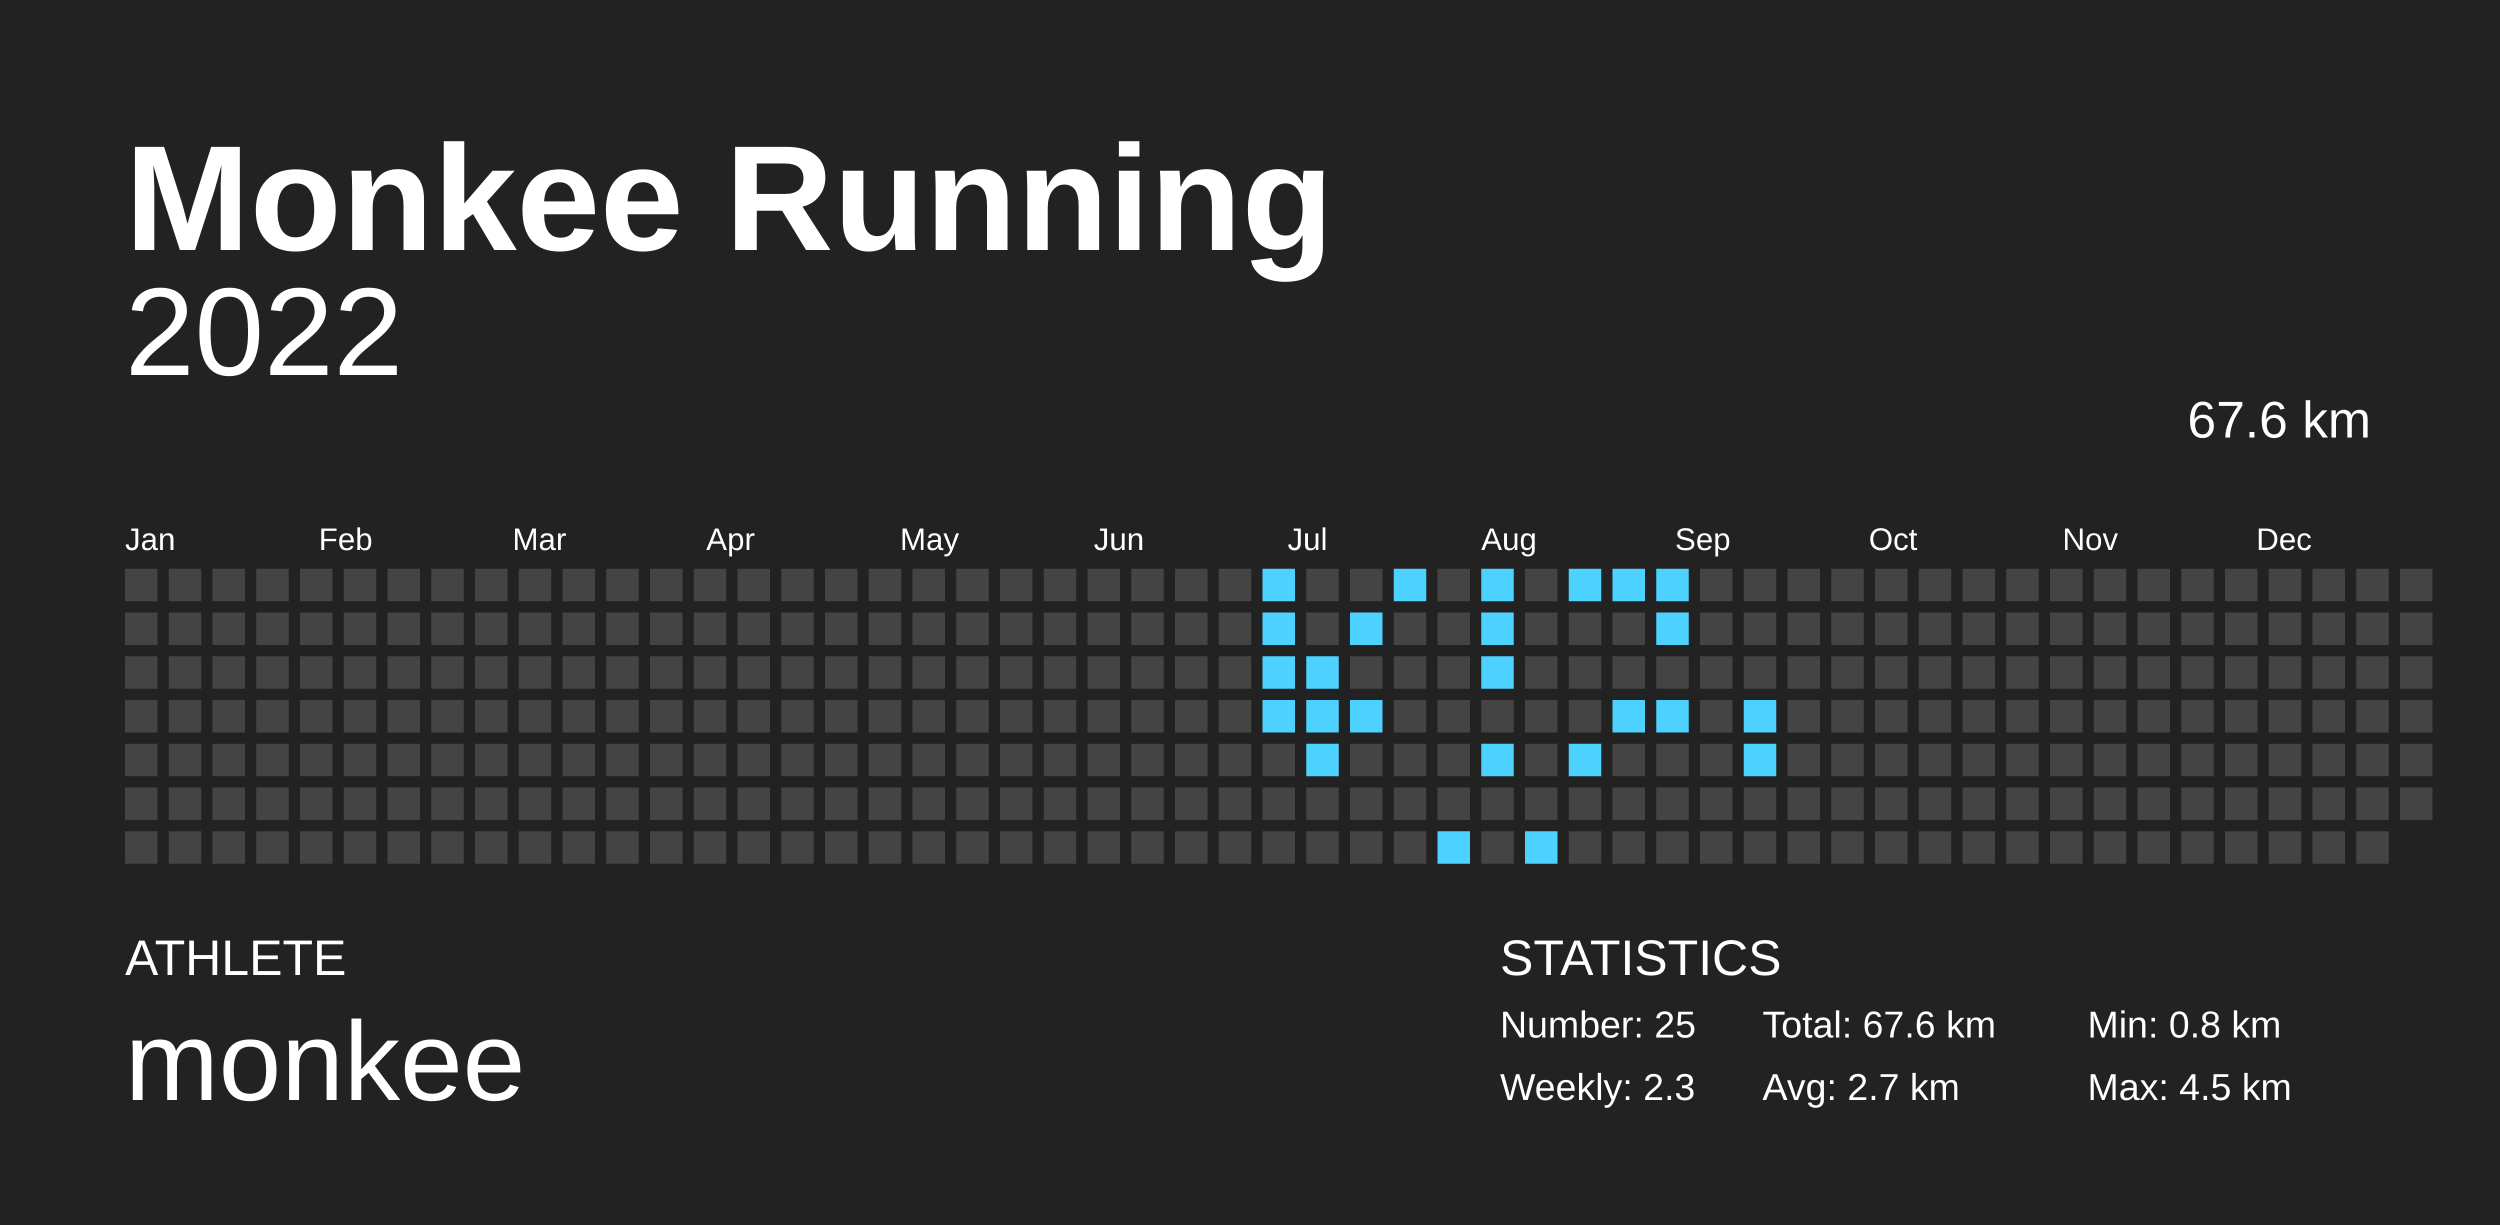
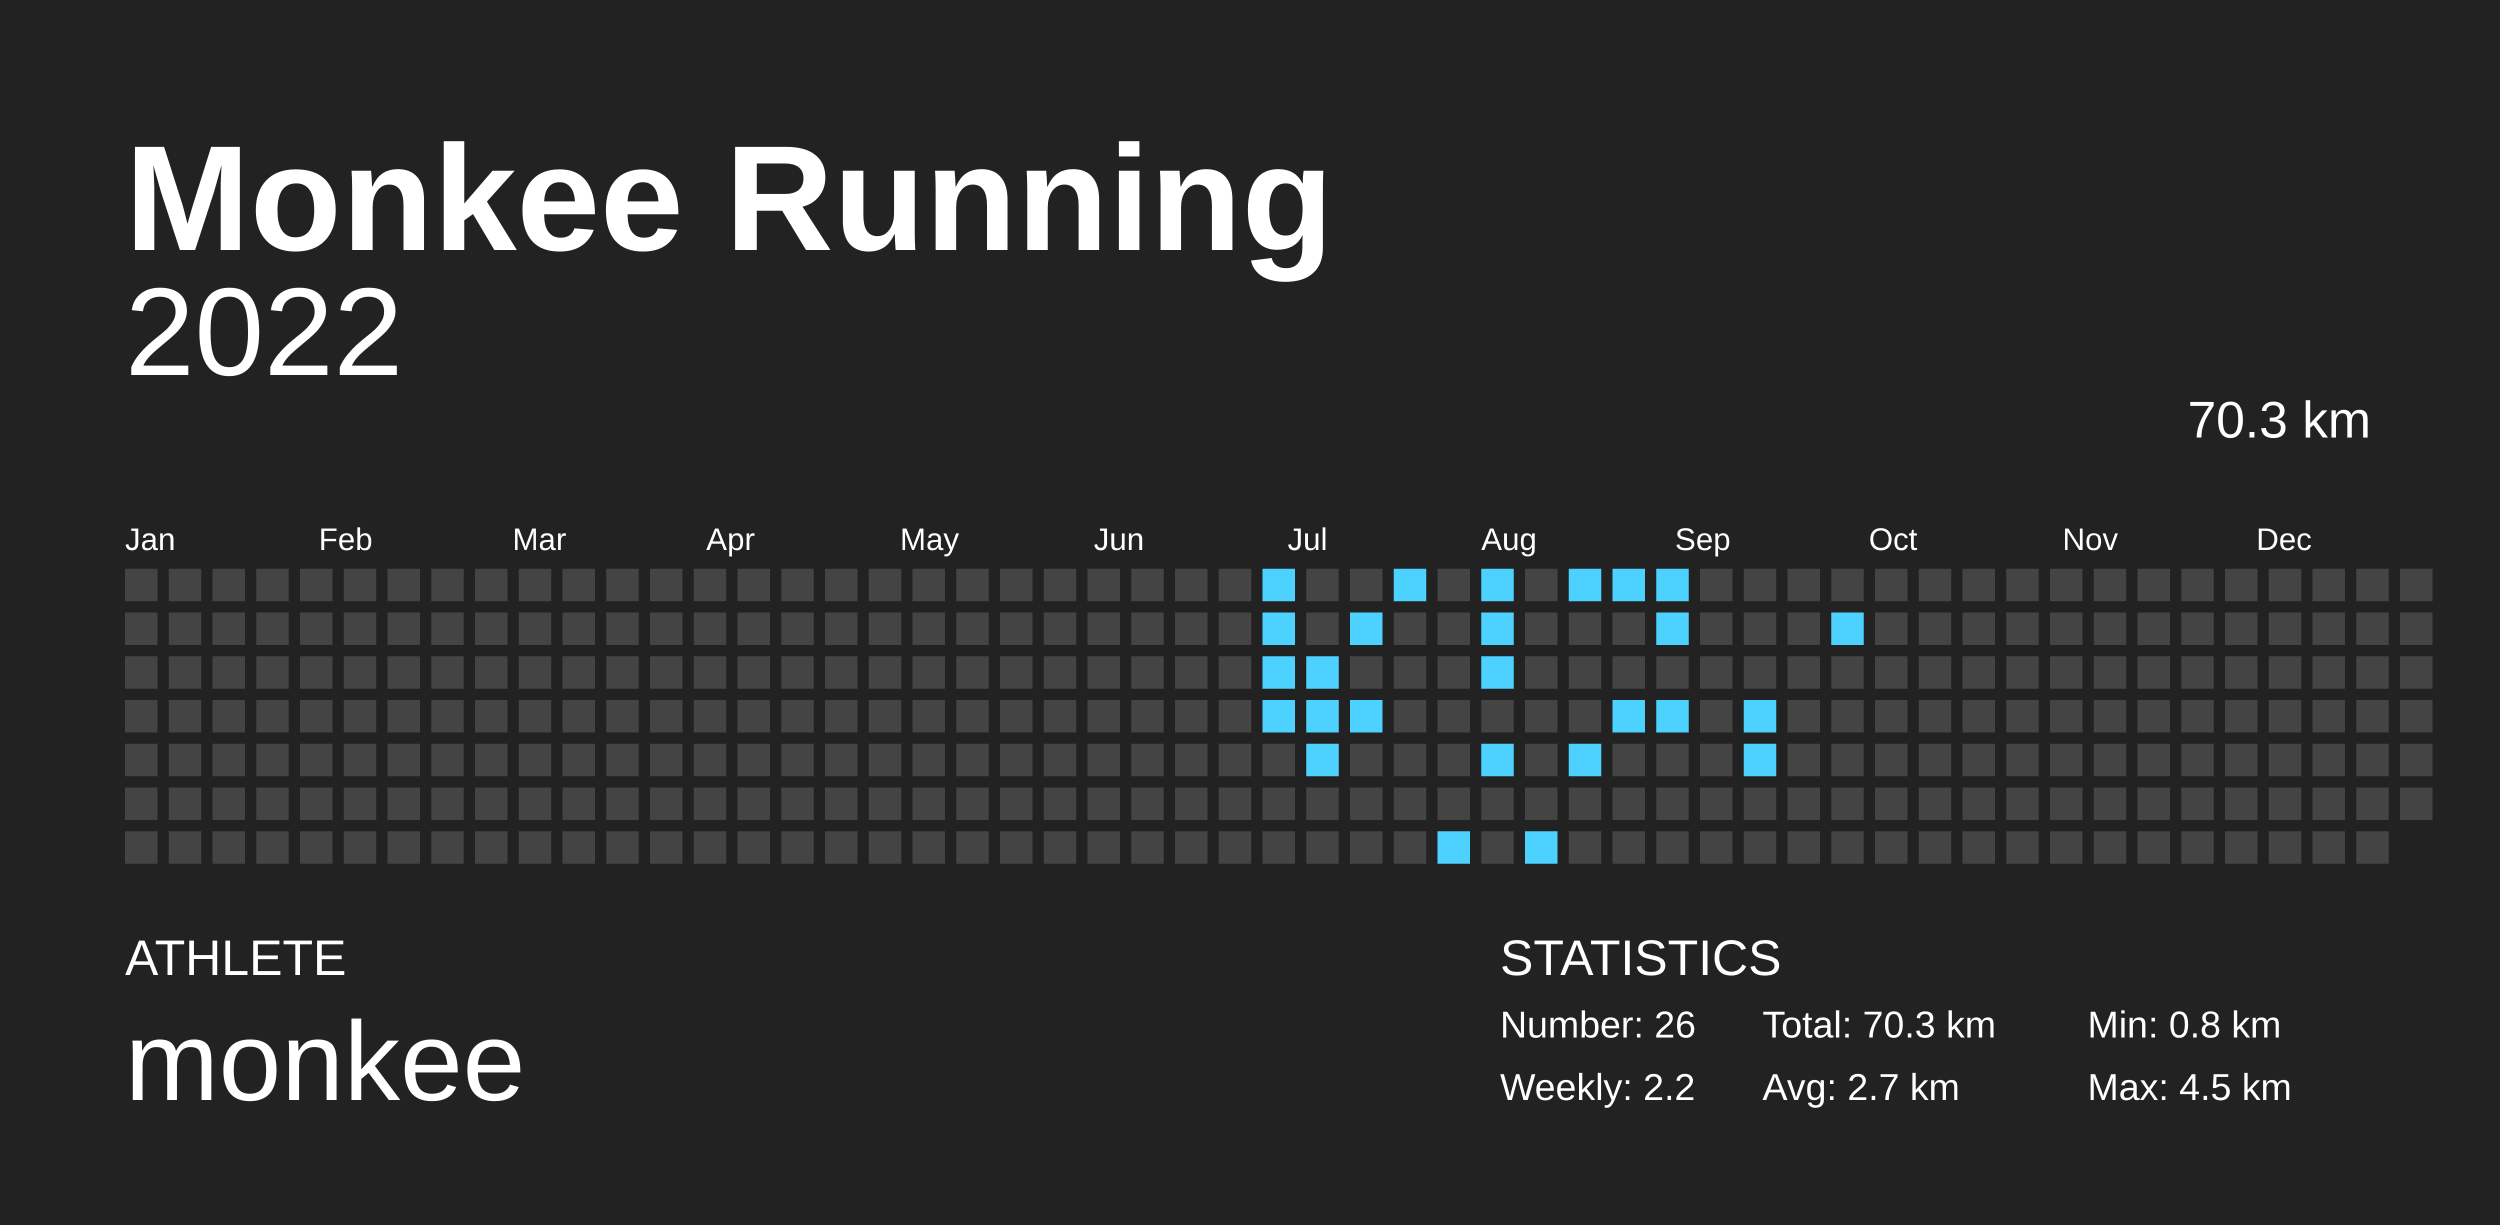
<svg xmlns="http://www.w3.org/2000/svg" baseProfile="full" height="98mm" version="1.1" viewBox="0,0,200,98" width="200mm">
  <defs />
  <rect fill="#222222" height="98" width="200" x="0" y="0" />
  <text fill="#FFFFFF" style="font-size:12px; font-family:Arial; font-weight:bold;" x="10" y="20">Monkee Running</text>
  <text fill="#FFFFFF" style="font-size:4px; font-family:Arial" x="10" y="78">ATHLETE</text>
  <text fill="#FFFFFF" style="font-size:9px; font-family:Arial" x="10" y="88">monkee</text>
  <text fill="#FFFFFF" style="font-size:4px; font-family:Arial" x="120" y="78">STATISTICS</text>
-   <text fill="#FFFFFF" style="font-size:3px; font-family:Arial" x="120" y="83">Number: 25</text>
-   <text fill="#FFFFFF" style="font-size:3px; font-family:Arial" x="120" y="88">Weekly: 2.3</text>
-   <text fill="#FFFFFF" style="font-size:3px; font-family:Arial" x="141" y="83">Total: 67.6 km</text>
+   <text fill="#FFFFFF" style="font-size:3px; font-family:Arial" x="120" y="83">Number: 26</text>
+   <text fill="#FFFFFF" style="font-size:3px; font-family:Arial" x="120" y="88">Weekly: 2.2</text>
+   <text fill="#FFFFFF" style="font-size:3px; font-family:Arial" x="141" y="83">Total: 70.3 km</text>
  <text fill="#FFFFFF" style="font-size:3px; font-family:Arial" x="141" y="88">Avg: 2.7 km</text>
  <text fill="#FFFFFF" style="font-size:3px; font-family:Arial" x="167" y="83">Min: 0.8 km</text>
  <text fill="#FFFFFF" style="font-size:3px; font-family:Arial" x="167" y="88">Max: 4.5 km</text>
  <text alignment-baseline="hanging" fill="#FFFFFF" style="font-size:10.0px; font-family:Arial;" x="10" y="30">2022</text>
-   <text alignment-baseline="hanging" fill="#FFFFFF" style="font-size:4.125px; font-family:Arial;" x="175" y="35">67.6 km</text>
+   <text alignment-baseline="hanging" fill="#FFFFFF" style="font-size:4.125px; font-family:Arial;" x="175" y="35">70.3 km</text>
  <text fill="#FFFFFF" style="font-size:2.5px; font-family:Arial" x="10.0" y="44">Jan</text>
  <text fill="#FFFFFF" style="font-size:2.5px; font-family:Arial" x="25.5" y="44">Feb</text>
  <text fill="#FFFFFF" style="font-size:2.5px; font-family:Arial" x="41.0" y="44">Mar</text>
  <text fill="#FFFFFF" style="font-size:2.5px; font-family:Arial" x="56.5" y="44">Apr</text>
  <text fill="#FFFFFF" style="font-size:2.5px; font-family:Arial" x="72.0" y="44">May</text>
  <text fill="#FFFFFF" style="font-size:2.5px; font-family:Arial" x="87.5" y="44">Jun</text>
  <text fill="#FFFFFF" style="font-size:2.5px; font-family:Arial" x="103.0" y="44">Jul</text>
  <text fill="#FFFFFF" style="font-size:2.5px; font-family:Arial" x="118.5" y="44">Aug</text>
  <text fill="#FFFFFF" style="font-size:2.5px; font-family:Arial" x="134.0" y="44">Sep</text>
  <text fill="#FFFFFF" style="font-size:2.5px; font-family:Arial" x="149.5" y="44">Oct</text>
  <text fill="#FFFFFF" style="font-size:2.5px; font-family:Arial" x="165.0" y="44">Nov</text>
  <text fill="#FFFFFF" style="font-size:2.5px; font-family:Arial" x="180.5" y="44">Dec</text>
  <rect fill="#444444" height="2.6" width="2.6" x="10.0" y="45.5" />
  <rect fill="#444444" height="2.6" width="2.6" x="10.0" y="49.0" />
  <rect fill="#444444" height="2.6" width="2.6" x="10.0" y="52.5" />
  <rect fill="#444444" height="2.6" width="2.6" x="10.0" y="56.0" />
  <rect fill="#444444" height="2.6" width="2.6" x="10.0" y="59.5" />
  <rect fill="#444444" height="2.6" width="2.6" x="10.0" y="63.0" />
  <rect fill="#444444" height="2.6" width="2.6" x="10.0" y="66.5" />
  <rect fill="#444444" height="2.6" width="2.6" x="13.5" y="45.5" />
  <rect fill="#444444" height="2.6" width="2.6" x="13.5" y="49.0" />
  <rect fill="#444444" height="2.6" width="2.6" x="13.5" y="52.5" />
  <rect fill="#444444" height="2.6" width="2.6" x="13.5" y="56.0" />
  <rect fill="#444444" height="2.6" width="2.6" x="13.5" y="59.5" />
  <rect fill="#444444" height="2.6" width="2.6" x="13.5" y="63.0" />
  <rect fill="#444444" height="2.6" width="2.6" x="13.5" y="66.5" />
  <rect fill="#444444" height="2.6" width="2.6" x="17.0" y="45.5" />
  <rect fill="#444444" height="2.6" width="2.6" x="17.0" y="49.0" />
  <rect fill="#444444" height="2.6" width="2.6" x="17.0" y="52.5" />
  <rect fill="#444444" height="2.6" width="2.6" x="17.0" y="56.0" />
  <rect fill="#444444" height="2.6" width="2.6" x="17.0" y="59.5" />
  <rect fill="#444444" height="2.6" width="2.6" x="17.0" y="63.0" />
  <rect fill="#444444" height="2.6" width="2.6" x="17.0" y="66.5" />
  <rect fill="#444444" height="2.6" width="2.6" x="20.5" y="45.5" />
  <rect fill="#444444" height="2.6" width="2.6" x="20.5" y="49.0" />
  <rect fill="#444444" height="2.6" width="2.6" x="20.5" y="52.5" />
  <rect fill="#444444" height="2.6" width="2.6" x="20.5" y="56.0" />
  <rect fill="#444444" height="2.6" width="2.6" x="20.5" y="59.5" />
  <rect fill="#444444" height="2.6" width="2.6" x="20.5" y="63.0" />
  <rect fill="#444444" height="2.6" width="2.6" x="20.5" y="66.5" />
  <rect fill="#444444" height="2.6" width="2.6" x="24.0" y="45.5" />
  <rect fill="#444444" height="2.6" width="2.6" x="24.0" y="49.0" />
  <rect fill="#444444" height="2.6" width="2.6" x="24.0" y="52.5" />
  <rect fill="#444444" height="2.6" width="2.6" x="24.0" y="56.0" />
  <rect fill="#444444" height="2.6" width="2.6" x="24.0" y="59.5" />
  <rect fill="#444444" height="2.6" width="2.6" x="24.0" y="63.0" />
  <rect fill="#444444" height="2.6" width="2.6" x="24.0" y="66.5" />
  <rect fill="#444444" height="2.6" width="2.6" x="27.5" y="45.5" />
  <rect fill="#444444" height="2.6" width="2.6" x="27.5" y="49.0" />
  <rect fill="#444444" height="2.6" width="2.6" x="27.5" y="52.5" />
  <rect fill="#444444" height="2.6" width="2.6" x="27.5" y="56.0" />
  <rect fill="#444444" height="2.6" width="2.6" x="27.5" y="59.5" />
  <rect fill="#444444" height="2.6" width="2.6" x="27.5" y="63.0" />
  <rect fill="#444444" height="2.6" width="2.6" x="27.5" y="66.5" />
  <rect fill="#444444" height="2.6" width="2.6" x="31.0" y="45.5" />
  <rect fill="#444444" height="2.6" width="2.6" x="31.0" y="49.0" />
  <rect fill="#444444" height="2.6" width="2.6" x="31.0" y="52.5" />
  <rect fill="#444444" height="2.6" width="2.6" x="31.0" y="56.0" />
  <rect fill="#444444" height="2.6" width="2.6" x="31.0" y="59.5" />
  <rect fill="#444444" height="2.6" width="2.6" x="31.0" y="63.0" />
  <rect fill="#444444" height="2.6" width="2.6" x="31.0" y="66.5" />
  <rect fill="#444444" height="2.6" width="2.6" x="34.5" y="45.5" />
  <rect fill="#444444" height="2.6" width="2.6" x="34.5" y="49.0" />
  <rect fill="#444444" height="2.6" width="2.6" x="34.5" y="52.5" />
  <rect fill="#444444" height="2.6" width="2.6" x="34.5" y="56.0" />
  <rect fill="#444444" height="2.6" width="2.6" x="34.5" y="59.5" />
  <rect fill="#444444" height="2.6" width="2.6" x="34.5" y="63.0" />
  <rect fill="#444444" height="2.6" width="2.6" x="34.5" y="66.5" />
  <rect fill="#444444" height="2.6" width="2.6" x="38.0" y="45.5" />
  <rect fill="#444444" height="2.6" width="2.6" x="38.0" y="49.0" />
  <rect fill="#444444" height="2.6" width="2.6" x="38.0" y="52.5" />
  <rect fill="#444444" height="2.6" width="2.6" x="38.0" y="56.0" />
  <rect fill="#444444" height="2.6" width="2.6" x="38.0" y="59.5" />
  <rect fill="#444444" height="2.6" width="2.6" x="38.0" y="63.0" />
  <rect fill="#444444" height="2.6" width="2.6" x="38.0" y="66.5" />
  <rect fill="#444444" height="2.6" width="2.6" x="41.5" y="45.5" />
  <rect fill="#444444" height="2.6" width="2.6" x="41.5" y="49.0" />
  <rect fill="#444444" height="2.6" width="2.6" x="41.5" y="52.5" />
  <rect fill="#444444" height="2.6" width="2.6" x="41.5" y="56.0" />
  <rect fill="#444444" height="2.6" width="2.6" x="41.5" y="59.5" />
  <rect fill="#444444" height="2.6" width="2.6" x="41.5" y="63.0" />
  <rect fill="#444444" height="2.6" width="2.6" x="41.5" y="66.5" />
  <rect fill="#444444" height="2.6" width="2.6" x="45.0" y="45.5" />
  <rect fill="#444444" height="2.6" width="2.6" x="45.0" y="49.0" />
  <rect fill="#444444" height="2.6" width="2.6" x="45.0" y="52.5" />
  <rect fill="#444444" height="2.6" width="2.6" x="45.0" y="56.0" />
  <rect fill="#444444" height="2.6" width="2.6" x="45.0" y="59.5" />
  <rect fill="#444444" height="2.6" width="2.6" x="45.0" y="63.0" />
  <rect fill="#444444" height="2.6" width="2.6" x="45.0" y="66.5" />
  <rect fill="#444444" height="2.6" width="2.6" x="48.5" y="45.5" />
  <rect fill="#444444" height="2.6" width="2.6" x="48.5" y="49.0" />
  <rect fill="#444444" height="2.6" width="2.6" x="48.5" y="52.5" />
  <rect fill="#444444" height="2.6" width="2.6" x="48.5" y="56.0" />
  <rect fill="#444444" height="2.6" width="2.6" x="48.5" y="59.5" />
  <rect fill="#444444" height="2.6" width="2.6" x="48.5" y="63.0" />
  <rect fill="#444444" height="2.6" width="2.6" x="48.5" y="66.5" />
  <rect fill="#444444" height="2.6" width="2.6" x="52.0" y="45.5" />
  <rect fill="#444444" height="2.6" width="2.6" x="52.0" y="49.0" />
  <rect fill="#444444" height="2.6" width="2.6" x="52.0" y="52.5" />
  <rect fill="#444444" height="2.6" width="2.6" x="52.0" y="56.0" />
  <rect fill="#444444" height="2.6" width="2.6" x="52.0" y="59.5" />
  <rect fill="#444444" height="2.6" width="2.6" x="52.0" y="63.0" />
  <rect fill="#444444" height="2.6" width="2.6" x="52.0" y="66.5" />
  <rect fill="#444444" height="2.6" width="2.6" x="55.5" y="45.5" />
  <rect fill="#444444" height="2.6" width="2.6" x="55.5" y="49.0" />
  <rect fill="#444444" height="2.6" width="2.6" x="55.5" y="52.5" />
  <rect fill="#444444" height="2.6" width="2.6" x="55.5" y="56.0" />
  <rect fill="#444444" height="2.6" width="2.6" x="55.5" y="59.5" />
  <rect fill="#444444" height="2.6" width="2.6" x="55.5" y="63.0" />
  <rect fill="#444444" height="2.6" width="2.6" x="55.5" y="66.5" />
  <rect fill="#444444" height="2.6" width="2.6" x="59.0" y="45.5" />
  <rect fill="#444444" height="2.6" width="2.6" x="59.0" y="49.0" />
  <rect fill="#444444" height="2.6" width="2.6" x="59.0" y="52.5" />
  <rect fill="#444444" height="2.6" width="2.6" x="59.0" y="56.0" />
  <rect fill="#444444" height="2.6" width="2.6" x="59.0" y="59.5" />
  <rect fill="#444444" height="2.6" width="2.6" x="59.0" y="63.0" />
  <rect fill="#444444" height="2.6" width="2.6" x="59.0" y="66.5" />
  <rect fill="#444444" height="2.6" width="2.6" x="62.5" y="45.5" />
  <rect fill="#444444" height="2.6" width="2.6" x="62.5" y="49.0" />
  <rect fill="#444444" height="2.6" width="2.6" x="62.5" y="52.5" />
  <rect fill="#444444" height="2.6" width="2.6" x="62.5" y="56.0" />
  <rect fill="#444444" height="2.6" width="2.6" x="62.5" y="59.5" />
  <rect fill="#444444" height="2.6" width="2.6" x="62.5" y="63.0" />
  <rect fill="#444444" height="2.6" width="2.6" x="62.5" y="66.5" />
  <rect fill="#444444" height="2.6" width="2.6" x="66.0" y="45.5" />
  <rect fill="#444444" height="2.6" width="2.6" x="66.0" y="49.0" />
  <rect fill="#444444" height="2.6" width="2.6" x="66.0" y="52.5" />
  <rect fill="#444444" height="2.6" width="2.6" x="66.0" y="56.0" />
  <rect fill="#444444" height="2.6" width="2.6" x="66.0" y="59.5" />
  <rect fill="#444444" height="2.6" width="2.6" x="66.0" y="63.0" />
  <rect fill="#444444" height="2.6" width="2.6" x="66.0" y="66.5" />
  <rect fill="#444444" height="2.6" width="2.6" x="69.5" y="45.5" />
  <rect fill="#444444" height="2.6" width="2.6" x="69.5" y="49.0" />
  <rect fill="#444444" height="2.6" width="2.6" x="69.5" y="52.5" />
  <rect fill="#444444" height="2.6" width="2.6" x="69.5" y="56.0" />
  <rect fill="#444444" height="2.6" width="2.6" x="69.5" y="59.5" />
  <rect fill="#444444" height="2.6" width="2.6" x="69.5" y="63.0" />
  <rect fill="#444444" height="2.6" width="2.6" x="69.5" y="66.5" />
  <rect fill="#444444" height="2.6" width="2.6" x="73.0" y="45.5" />
  <rect fill="#444444" height="2.6" width="2.6" x="73.0" y="49.0" />
  <rect fill="#444444" height="2.6" width="2.6" x="73.0" y="52.5" />
  <rect fill="#444444" height="2.6" width="2.6" x="73.0" y="56.0" />
  <rect fill="#444444" height="2.6" width="2.6" x="73.0" y="59.5" />
  <rect fill="#444444" height="2.6" width="2.6" x="73.0" y="63.0" />
  <rect fill="#444444" height="2.6" width="2.6" x="73.0" y="66.5" />
  <rect fill="#444444" height="2.6" width="2.6" x="76.5" y="45.5" />
  <rect fill="#444444" height="2.6" width="2.6" x="76.5" y="49.0" />
  <rect fill="#444444" height="2.6" width="2.6" x="76.5" y="52.5" />
  <rect fill="#444444" height="2.6" width="2.6" x="76.5" y="56.0" />
  <rect fill="#444444" height="2.6" width="2.6" x="76.5" y="59.5" />
  <rect fill="#444444" height="2.6" width="2.6" x="76.5" y="63.0" />
  <rect fill="#444444" height="2.6" width="2.6" x="76.5" y="66.5" />
  <rect fill="#444444" height="2.6" width="2.6" x="80.0" y="45.5" />
  <rect fill="#444444" height="2.6" width="2.6" x="80.0" y="49.0" />
  <rect fill="#444444" height="2.6" width="2.6" x="80.0" y="52.5" />
  <rect fill="#444444" height="2.6" width="2.6" x="80.0" y="56.0" />
  <rect fill="#444444" height="2.6" width="2.6" x="80.0" y="59.5" />
  <rect fill="#444444" height="2.6" width="2.6" x="80.0" y="63.0" />
  <rect fill="#444444" height="2.6" width="2.6" x="80.0" y="66.5" />
  <rect fill="#444444" height="2.6" width="2.6" x="83.5" y="45.5" />
  <rect fill="#444444" height="2.6" width="2.6" x="83.5" y="49.0" />
  <rect fill="#444444" height="2.6" width="2.6" x="83.5" y="52.5" />
  <rect fill="#444444" height="2.6" width="2.6" x="83.5" y="56.0" />
  <rect fill="#444444" height="2.6" width="2.6" x="83.5" y="59.5" />
  <rect fill="#444444" height="2.6" width="2.6" x="83.5" y="63.0" />
  <rect fill="#444444" height="2.6" width="2.6" x="83.5" y="66.5" />
  <rect fill="#444444" height="2.6" width="2.6" x="87.0" y="45.5" />
  <rect fill="#444444" height="2.6" width="2.6" x="87.0" y="49.0" />
  <rect fill="#444444" height="2.6" width="2.6" x="87.0" y="52.5" />
  <rect fill="#444444" height="2.6" width="2.6" x="87.0" y="56.0" />
  <rect fill="#444444" height="2.6" width="2.6" x="87.0" y="59.5" />
  <rect fill="#444444" height="2.6" width="2.6" x="87.0" y="63.0" />
  <rect fill="#444444" height="2.6" width="2.6" x="87.0" y="66.5" />
  <rect fill="#444444" height="2.6" width="2.6" x="90.5" y="45.5" />
  <rect fill="#444444" height="2.6" width="2.6" x="90.5" y="49.0" />
  <rect fill="#444444" height="2.6" width="2.6" x="90.5" y="52.5" />
  <rect fill="#444444" height="2.6" width="2.6" x="90.5" y="56.0" />
  <rect fill="#444444" height="2.6" width="2.6" x="90.5" y="59.5" />
  <rect fill="#444444" height="2.6" width="2.6" x="90.5" y="63.0" />
  <rect fill="#444444" height="2.6" width="2.6" x="90.5" y="66.5" />
  <rect fill="#444444" height="2.6" width="2.6" x="94.0" y="45.5" />
  <rect fill="#444444" height="2.6" width="2.6" x="94.0" y="49.0" />
  <rect fill="#444444" height="2.6" width="2.6" x="94.0" y="52.5" />
  <rect fill="#444444" height="2.6" width="2.6" x="94.0" y="56.0" />
  <rect fill="#444444" height="2.6" width="2.6" x="94.0" y="59.5" />
  <rect fill="#444444" height="2.6" width="2.6" x="94.0" y="63.0" />
  <rect fill="#444444" height="2.6" width="2.6" x="94.0" y="66.5" />
  <rect fill="#444444" height="2.6" width="2.6" x="97.5" y="45.5" />
  <rect fill="#444444" height="2.6" width="2.6" x="97.5" y="49.0" />
  <rect fill="#444444" height="2.6" width="2.6" x="97.5" y="52.5" />
  <rect fill="#444444" height="2.6" width="2.6" x="97.5" y="56.0" />
  <rect fill="#444444" height="2.6" width="2.6" x="97.5" y="59.5" />
  <rect fill="#444444" height="2.6" width="2.6" x="97.5" y="63.0" />
  <rect fill="#444444" height="2.6" width="2.6" x="97.5" y="66.5" />
  <rect fill="#4dd2ff" height="2.6" width="2.6" x="101.0" y="45.5" />
  <rect fill="#4dd2ff" height="2.6" width="2.6" x="101.0" y="49.0" />
  <rect fill="#4dd2ff" height="2.6" width="2.6" x="101.0" y="52.5" />
  <rect fill="#4dd2ff" height="2.6" width="2.6" x="101.0" y="56.0" />
  <rect fill="#444444" height="2.6" width="2.6" x="101.0" y="59.5" />
  <rect fill="#444444" height="2.6" width="2.6" x="101.0" y="63.0" />
  <rect fill="#444444" height="2.6" width="2.6" x="101.0" y="66.5" />
  <rect fill="#444444" height="2.6" width="2.6" x="104.5" y="45.5" />
  <rect fill="#444444" height="2.6" width="2.6" x="104.5" y="49.0" />
  <rect fill="#4dd2ff" height="2.6" width="2.6" x="104.5" y="52.5" />
  <rect fill="#4dd2ff" height="2.6" width="2.6" x="104.5" y="56.0" />
  <rect fill="#4dd2ff" height="2.6" width="2.6" x="104.5" y="59.5" />
  <rect fill="#444444" height="2.6" width="2.6" x="104.5" y="63.0" />
  <rect fill="#444444" height="2.6" width="2.6" x="104.5" y="66.5" />
  <rect fill="#444444" height="2.6" width="2.6" x="108.0" y="45.5" />
  <rect fill="#4dd2ff" height="2.6" width="2.6" x="108.0" y="49.0" />
  <rect fill="#444444" height="2.6" width="2.6" x="108.0" y="52.5" />
  <rect fill="#4dd2ff" height="2.6" width="2.6" x="108.0" y="56.0" />
  <rect fill="#444444" height="2.6" width="2.6" x="108.0" y="59.5" />
  <rect fill="#444444" height="2.6" width="2.6" x="108.0" y="63.0" />
  <rect fill="#444444" height="2.6" width="2.6" x="108.0" y="66.5" />
  <rect fill="#4dd2ff" height="2.6" width="2.6" x="111.5" y="45.5" />
  <rect fill="#444444" height="2.6" width="2.6" x="111.5" y="49.0" />
  <rect fill="#444444" height="2.6" width="2.6" x="111.5" y="52.5" />
  <rect fill="#444444" height="2.6" width="2.6" x="111.5" y="56.0" />
  <rect fill="#444444" height="2.6" width="2.6" x="111.5" y="59.5" />
  <rect fill="#444444" height="2.6" width="2.6" x="111.5" y="63.0" />
  <rect fill="#444444" height="2.6" width="2.6" x="111.5" y="66.5" />
  <rect fill="#444444" height="2.6" width="2.6" x="115.0" y="45.5" />
  <rect fill="#444444" height="2.6" width="2.6" x="115.0" y="49.0" />
  <rect fill="#444444" height="2.6" width="2.6" x="115.0" y="52.5" />
  <rect fill="#444444" height="2.6" width="2.6" x="115.0" y="56.0" />
  <rect fill="#444444" height="2.6" width="2.6" x="115.0" y="59.5" />
  <rect fill="#444444" height="2.6" width="2.6" x="115.0" y="63.0" />
  <rect fill="#4dd2ff" height="2.6" width="2.6" x="115.0" y="66.5" />
  <rect fill="#4dd2ff" height="2.6" width="2.6" x="118.5" y="45.5" />
  <rect fill="#4dd2ff" height="2.6" width="2.6" x="118.5" y="49.0" />
  <rect fill="#4dd2ff" height="2.6" width="2.6" x="118.5" y="52.5" />
  <rect fill="#444444" height="2.6" width="2.6" x="118.5" y="56.0" />
  <rect fill="#4dd2ff" height="2.6" width="2.6" x="118.5" y="59.5" />
  <rect fill="#444444" height="2.6" width="2.6" x="118.5" y="63.0" />
  <rect fill="#444444" height="2.6" width="2.6" x="118.5" y="66.5" />
  <rect fill="#444444" height="2.6" width="2.6" x="122.0" y="45.5" />
  <rect fill="#444444" height="2.6" width="2.6" x="122.0" y="49.0" />
  <rect fill="#444444" height="2.6" width="2.6" x="122.0" y="52.5" />
  <rect fill="#444444" height="2.6" width="2.6" x="122.0" y="56.0" />
  <rect fill="#444444" height="2.6" width="2.6" x="122.0" y="59.5" />
  <rect fill="#444444" height="2.6" width="2.6" x="122.0" y="63.0" />
  <rect fill="#4dd2ff" height="2.6" width="2.6" x="122.0" y="66.5" />
  <rect fill="#4dd2ff" height="2.6" width="2.6" x="125.5" y="45.5" />
  <rect fill="#444444" height="2.6" width="2.6" x="125.5" y="49.0" />
  <rect fill="#444444" height="2.6" width="2.6" x="125.5" y="52.5" />
  <rect fill="#444444" height="2.6" width="2.6" x="125.5" y="56.0" />
  <rect fill="#4dd2ff" height="2.6" width="2.6" x="125.5" y="59.5" />
  <rect fill="#444444" height="2.6" width="2.6" x="125.5" y="63.0" />
  <rect fill="#444444" height="2.6" width="2.6" x="125.5" y="66.5" />
  <rect fill="#4dd2ff" height="2.6" width="2.6" x="129.0" y="45.5" />
  <rect fill="#444444" height="2.6" width="2.6" x="129.0" y="49.0" />
  <rect fill="#444444" height="2.6" width="2.6" x="129.0" y="52.5" />
  <rect fill="#4dd2ff" height="2.6" width="2.6" x="129.0" y="56.0" />
  <rect fill="#444444" height="2.6" width="2.6" x="129.0" y="59.5" />
  <rect fill="#444444" height="2.6" width="2.6" x="129.0" y="63.0" />
  <rect fill="#444444" height="2.6" width="2.6" x="129.0" y="66.5" />
  <rect fill="#4dd2ff" height="2.6" width="2.6" x="132.5" y="45.5" />
  <rect fill="#4dd2ff" height="2.6" width="2.6" x="132.5" y="49.0" />
  <rect fill="#444444" height="2.6" width="2.6" x="132.5" y="52.5" />
  <rect fill="#4dd2ff" height="2.6" width="2.6" x="132.5" y="56.0" />
  <rect fill="#444444" height="2.6" width="2.6" x="132.5" y="59.5" />
  <rect fill="#444444" height="2.6" width="2.6" x="132.5" y="63.0" />
  <rect fill="#444444" height="2.6" width="2.6" x="132.5" y="66.5" />
  <rect fill="#444444" height="2.6" width="2.6" x="136.0" y="45.5" />
  <rect fill="#444444" height="2.6" width="2.6" x="136.0" y="49.0" />
  <rect fill="#444444" height="2.6" width="2.6" x="136.0" y="52.5" />
  <rect fill="#444444" height="2.6" width="2.6" x="136.0" y="56.0" />
  <rect fill="#444444" height="2.6" width="2.6" x="136.0" y="59.5" />
  <rect fill="#444444" height="2.6" width="2.6" x="136.0" y="63.0" />
  <rect fill="#444444" height="2.6" width="2.6" x="136.0" y="66.5" />
  <rect fill="#444444" height="2.6" width="2.6" x="139.5" y="45.5" />
  <rect fill="#444444" height="2.6" width="2.6" x="139.5" y="49.0" />
  <rect fill="#444444" height="2.6" width="2.6" x="139.5" y="52.5" />
  <rect fill="#4dd2ff" height="2.6" width="2.6" x="139.5" y="56.0" />
  <rect fill="#4dd2ff" height="2.6" width="2.6" x="139.5" y="59.5" />
  <rect fill="#444444" height="2.6" width="2.6" x="139.5" y="63.0" />
  <rect fill="#444444" height="2.6" width="2.6" x="139.5" y="66.5" />
  <rect fill="#444444" height="2.6" width="2.6" x="143.0" y="45.5" />
  <rect fill="#444444" height="2.6" width="2.6" x="143.0" y="49.0" />
  <rect fill="#444444" height="2.6" width="2.6" x="143.0" y="52.5" />
  <rect fill="#444444" height="2.6" width="2.6" x="143.0" y="56.0" />
  <rect fill="#444444" height="2.6" width="2.6" x="143.0" y="59.5" />
  <rect fill="#444444" height="2.6" width="2.6" x="143.0" y="63.0" />
  <rect fill="#444444" height="2.6" width="2.6" x="143.0" y="66.5" />
  <rect fill="#444444" height="2.6" width="2.6" x="146.5" y="45.5" />
-   <rect fill="#444444" height="2.6" width="2.6" x="146.5" y="49.0" />
+   <rect fill="#4dd2ff" height="2.6" width="2.6" x="146.5" y="49.0" />
  <rect fill="#444444" height="2.6" width="2.6" x="146.5" y="52.5" />
  <rect fill="#444444" height="2.6" width="2.6" x="146.5" y="56.0" />
  <rect fill="#444444" height="2.6" width="2.6" x="146.5" y="59.5" />
  <rect fill="#444444" height="2.6" width="2.6" x="146.5" y="63.0" />
  <rect fill="#444444" height="2.6" width="2.6" x="146.5" y="66.5" />
  <rect fill="#444444" height="2.6" width="2.6" x="150.0" y="45.5" />
  <rect fill="#444444" height="2.6" width="2.6" x="150.0" y="49.0" />
  <rect fill="#444444" height="2.6" width="2.6" x="150.0" y="52.5" />
  <rect fill="#444444" height="2.6" width="2.6" x="150.0" y="56.0" />
  <rect fill="#444444" height="2.6" width="2.6" x="150.0" y="59.5" />
  <rect fill="#444444" height="2.6" width="2.6" x="150.0" y="63.0" />
  <rect fill="#444444" height="2.6" width="2.6" x="150.0" y="66.5" />
  <rect fill="#444444" height="2.6" width="2.6" x="153.5" y="45.5" />
  <rect fill="#444444" height="2.6" width="2.6" x="153.5" y="49.0" />
  <rect fill="#444444" height="2.6" width="2.6" x="153.5" y="52.5" />
  <rect fill="#444444" height="2.6" width="2.6" x="153.5" y="56.0" />
  <rect fill="#444444" height="2.6" width="2.6" x="153.5" y="59.5" />
  <rect fill="#444444" height="2.6" width="2.6" x="153.5" y="63.0" />
  <rect fill="#444444" height="2.6" width="2.6" x="153.5" y="66.5" />
  <rect fill="#444444" height="2.6" width="2.6" x="157.0" y="45.5" />
  <rect fill="#444444" height="2.6" width="2.6" x="157.0" y="49.0" />
  <rect fill="#444444" height="2.6" width="2.6" x="157.0" y="52.5" />
  <rect fill="#444444" height="2.6" width="2.6" x="157.0" y="56.0" />
  <rect fill="#444444" height="2.6" width="2.6" x="157.0" y="59.5" />
  <rect fill="#444444" height="2.6" width="2.6" x="157.0" y="63.0" />
  <rect fill="#444444" height="2.6" width="2.6" x="157.0" y="66.5" />
  <rect fill="#444444" height="2.6" width="2.6" x="160.5" y="45.5" />
  <rect fill="#444444" height="2.6" width="2.6" x="160.5" y="49.0" />
  <rect fill="#444444" height="2.6" width="2.6" x="160.5" y="52.5" />
  <rect fill="#444444" height="2.6" width="2.6" x="160.5" y="56.0" />
  <rect fill="#444444" height="2.6" width="2.6" x="160.5" y="59.5" />
  <rect fill="#444444" height="2.6" width="2.6" x="160.5" y="63.0" />
  <rect fill="#444444" height="2.6" width="2.6" x="160.5" y="66.5" />
  <rect fill="#444444" height="2.6" width="2.6" x="164.0" y="45.5" />
  <rect fill="#444444" height="2.6" width="2.6" x="164.0" y="49.0" />
  <rect fill="#444444" height="2.6" width="2.6" x="164.0" y="52.5" />
  <rect fill="#444444" height="2.6" width="2.6" x="164.0" y="56.0" />
  <rect fill="#444444" height="2.6" width="2.6" x="164.0" y="59.5" />
  <rect fill="#444444" height="2.6" width="2.6" x="164.0" y="63.0" />
  <rect fill="#444444" height="2.6" width="2.6" x="164.0" y="66.5" />
  <rect fill="#444444" height="2.6" width="2.6" x="167.5" y="45.5" />
  <rect fill="#444444" height="2.6" width="2.6" x="167.5" y="49.0" />
  <rect fill="#444444" height="2.6" width="2.6" x="167.5" y="52.5" />
  <rect fill="#444444" height="2.6" width="2.6" x="167.5" y="56.0" />
  <rect fill="#444444" height="2.6" width="2.6" x="167.5" y="59.5" />
  <rect fill="#444444" height="2.6" width="2.6" x="167.5" y="63.0" />
  <rect fill="#444444" height="2.6" width="2.6" x="167.5" y="66.5" />
  <rect fill="#444444" height="2.6" width="2.6" x="171.0" y="45.5" />
  <rect fill="#444444" height="2.6" width="2.6" x="171.0" y="49.0" />
  <rect fill="#444444" height="2.6" width="2.6" x="171.0" y="52.5" />
  <rect fill="#444444" height="2.6" width="2.6" x="171.0" y="56.0" />
  <rect fill="#444444" height="2.6" width="2.6" x="171.0" y="59.5" />
  <rect fill="#444444" height="2.6" width="2.6" x="171.0" y="63.0" />
  <rect fill="#444444" height="2.6" width="2.6" x="171.0" y="66.5" />
  <rect fill="#444444" height="2.6" width="2.6" x="174.5" y="45.5" />
  <rect fill="#444444" height="2.6" width="2.6" x="174.5" y="49.0" />
  <rect fill="#444444" height="2.6" width="2.6" x="174.5" y="52.5" />
  <rect fill="#444444" height="2.6" width="2.6" x="174.5" y="56.0" />
  <rect fill="#444444" height="2.6" width="2.6" x="174.5" y="59.5" />
  <rect fill="#444444" height="2.6" width="2.6" x="174.5" y="63.0" />
  <rect fill="#444444" height="2.6" width="2.6" x="174.5" y="66.5" />
  <rect fill="#444444" height="2.6" width="2.6" x="178.0" y="45.5" />
  <rect fill="#444444" height="2.6" width="2.6" x="178.0" y="49.0" />
  <rect fill="#444444" height="2.6" width="2.6" x="178.0" y="52.5" />
  <rect fill="#444444" height="2.6" width="2.6" x="178.0" y="56.0" />
  <rect fill="#444444" height="2.6" width="2.6" x="178.0" y="59.5" />
  <rect fill="#444444" height="2.6" width="2.6" x="178.0" y="63.0" />
  <rect fill="#444444" height="2.6" width="2.6" x="178.0" y="66.5" />
  <rect fill="#444444" height="2.6" width="2.6" x="181.5" y="45.5" />
  <rect fill="#444444" height="2.6" width="2.6" x="181.5" y="49.0" />
  <rect fill="#444444" height="2.6" width="2.6" x="181.5" y="52.5" />
  <rect fill="#444444" height="2.6" width="2.6" x="181.5" y="56.0" />
  <rect fill="#444444" height="2.6" width="2.6" x="181.5" y="59.5" />
  <rect fill="#444444" height="2.6" width="2.6" x="181.5" y="63.0" />
  <rect fill="#444444" height="2.6" width="2.6" x="181.5" y="66.5" />
  <rect fill="#444444" height="2.6" width="2.6" x="185.0" y="45.5" />
  <rect fill="#444444" height="2.6" width="2.6" x="185.0" y="49.0" />
  <rect fill="#444444" height="2.6" width="2.6" x="185.0" y="52.5" />
  <rect fill="#444444" height="2.6" width="2.6" x="185.0" y="56.0" />
  <rect fill="#444444" height="2.6" width="2.6" x="185.0" y="59.5" />
  <rect fill="#444444" height="2.6" width="2.6" x="185.0" y="63.0" />
  <rect fill="#444444" height="2.6" width="2.6" x="185.0" y="66.5" />
  <rect fill="#444444" height="2.6" width="2.6" x="188.5" y="45.5" />
  <rect fill="#444444" height="2.6" width="2.6" x="188.5" y="49.0" />
  <rect fill="#444444" height="2.6" width="2.6" x="188.5" y="52.5" />
  <rect fill="#444444" height="2.6" width="2.6" x="188.5" y="56.0" />
  <rect fill="#444444" height="2.6" width="2.6" x="188.5" y="59.5" />
  <rect fill="#444444" height="2.6" width="2.6" x="188.5" y="63.0" />
  <rect fill="#444444" height="2.6" width="2.6" x="188.5" y="66.5" />
  <rect fill="#444444" height="2.6" width="2.6" x="192.0" y="45.5" />
  <rect fill="#444444" height="2.6" width="2.6" x="192.0" y="49.0" />
  <rect fill="#444444" height="2.6" width="2.6" x="192.0" y="52.5" />
  <rect fill="#444444" height="2.6" width="2.6" x="192.0" y="56.0" />
  <rect fill="#444444" height="2.6" width="2.6" x="192.0" y="59.5" />
  <rect fill="#444444" height="2.6" width="2.6" x="192.0" y="63.0" />
</svg>
